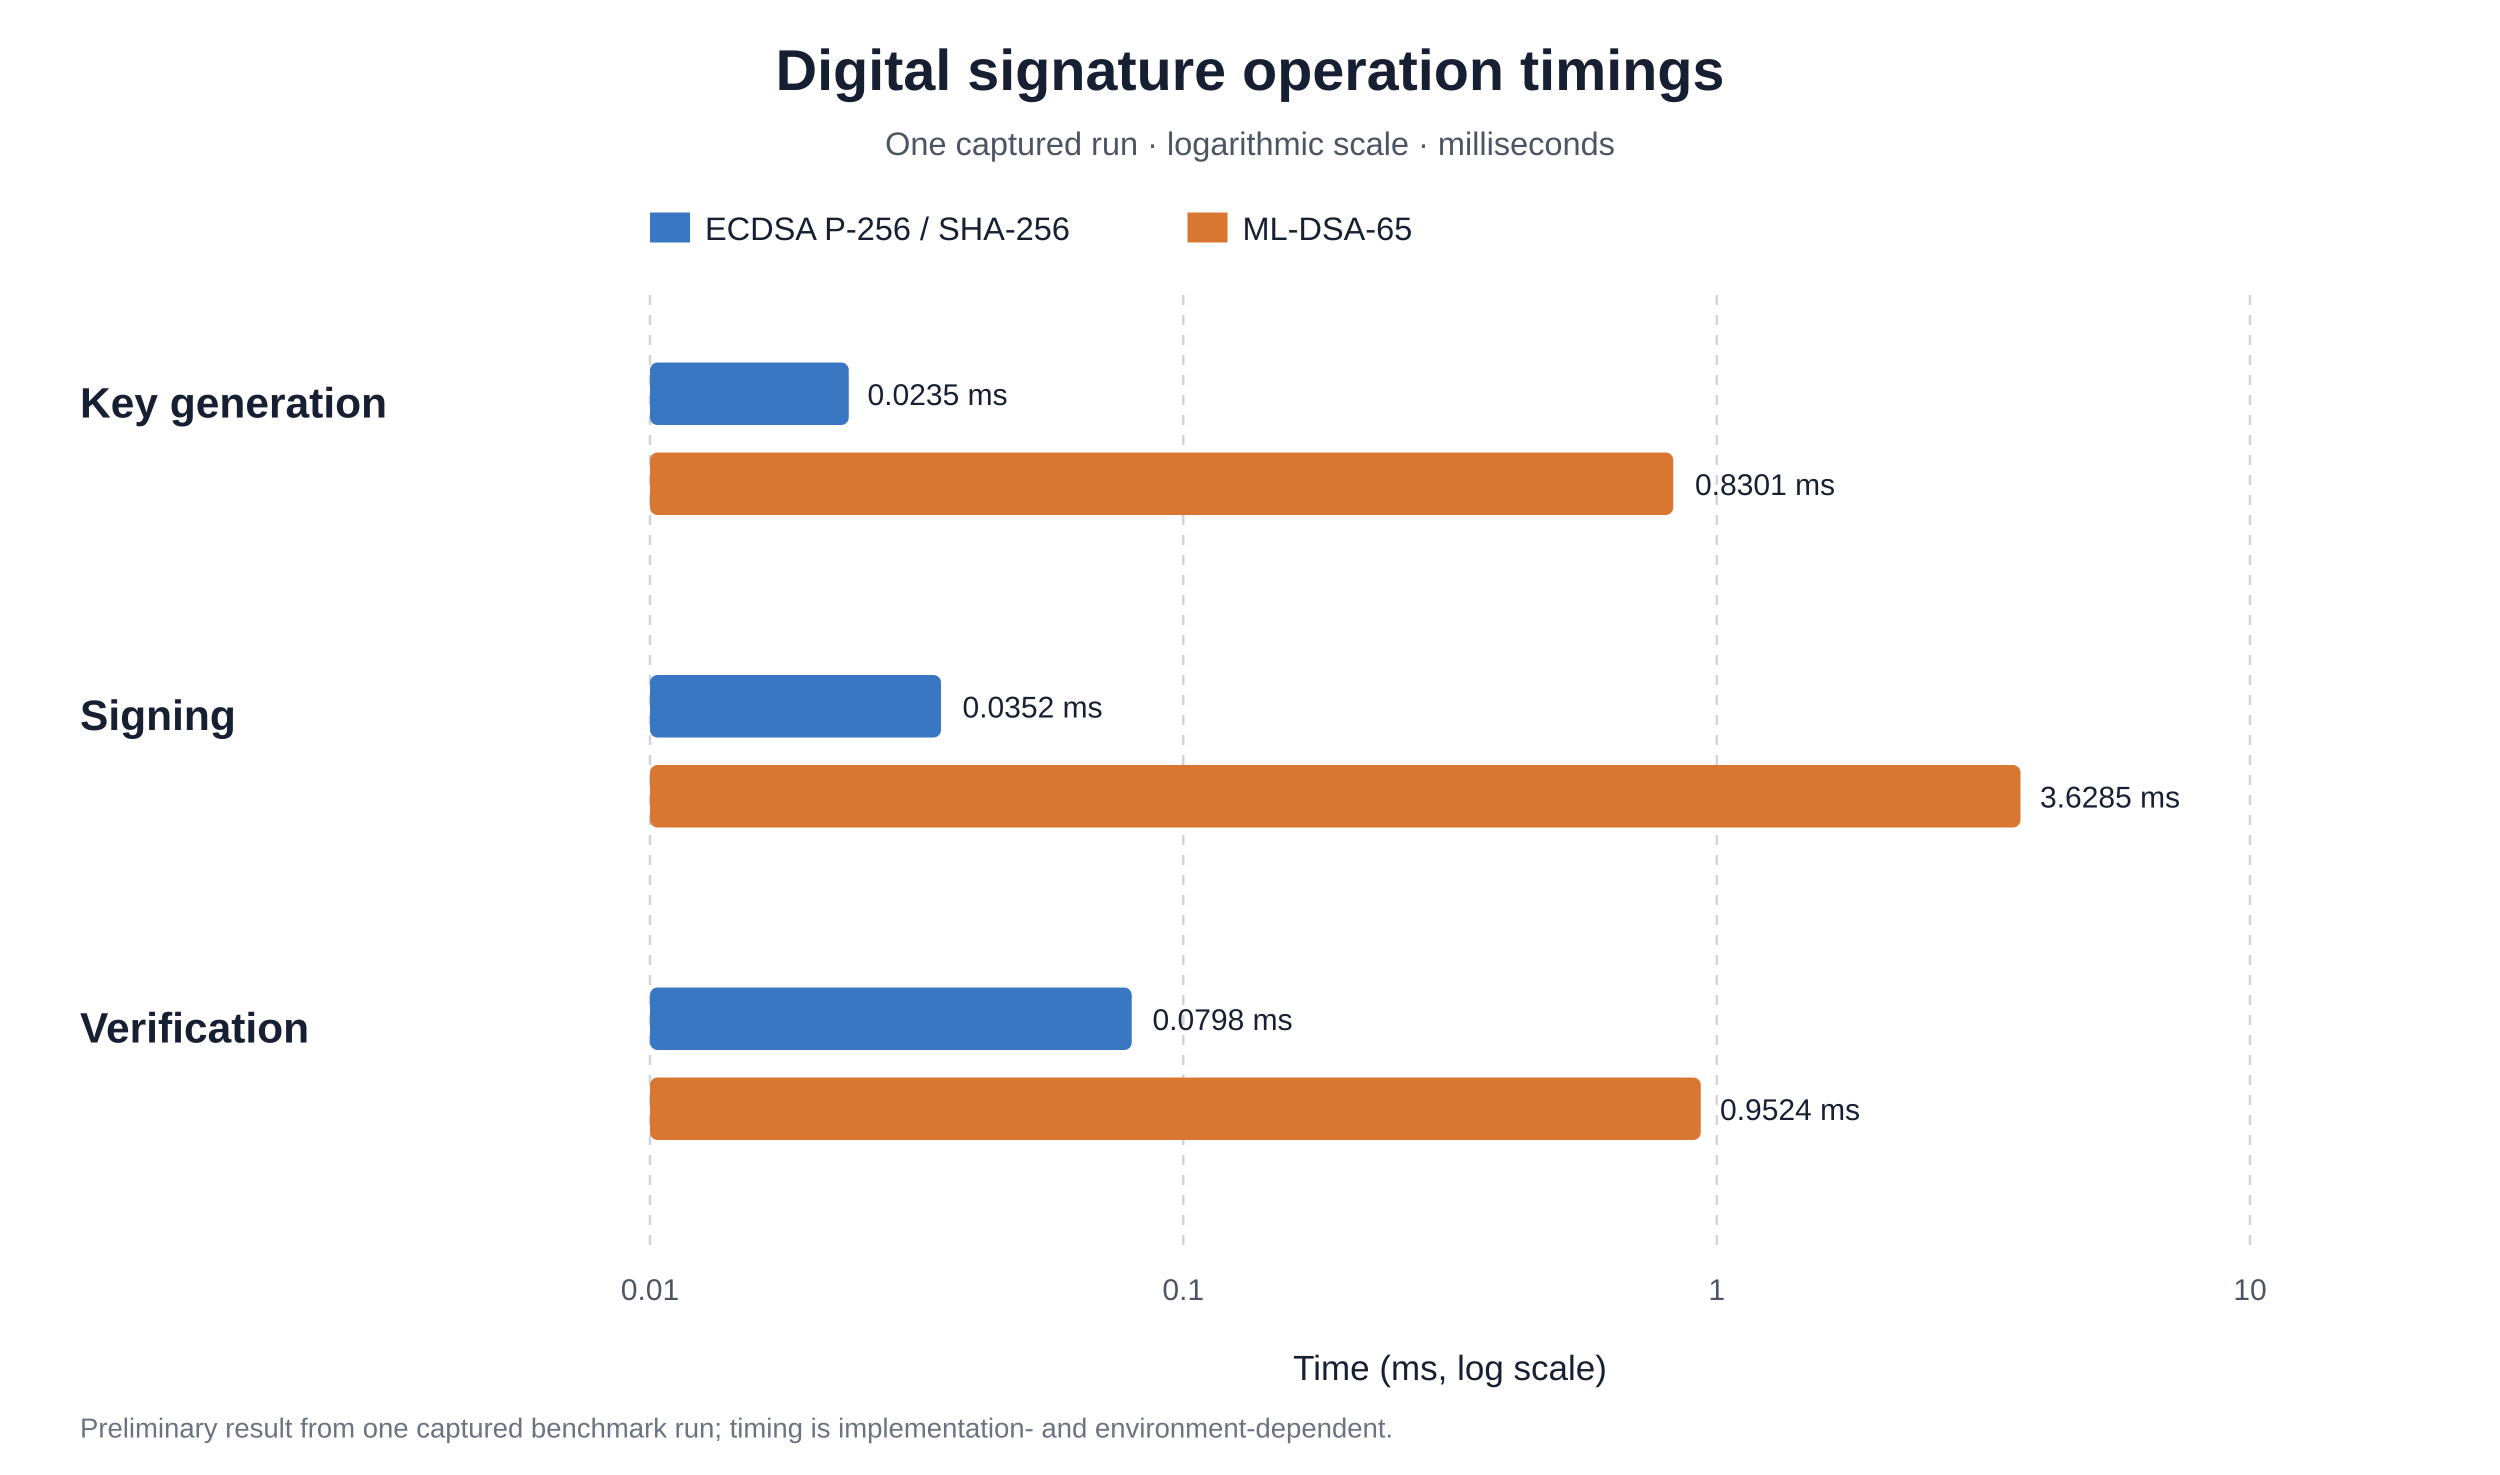
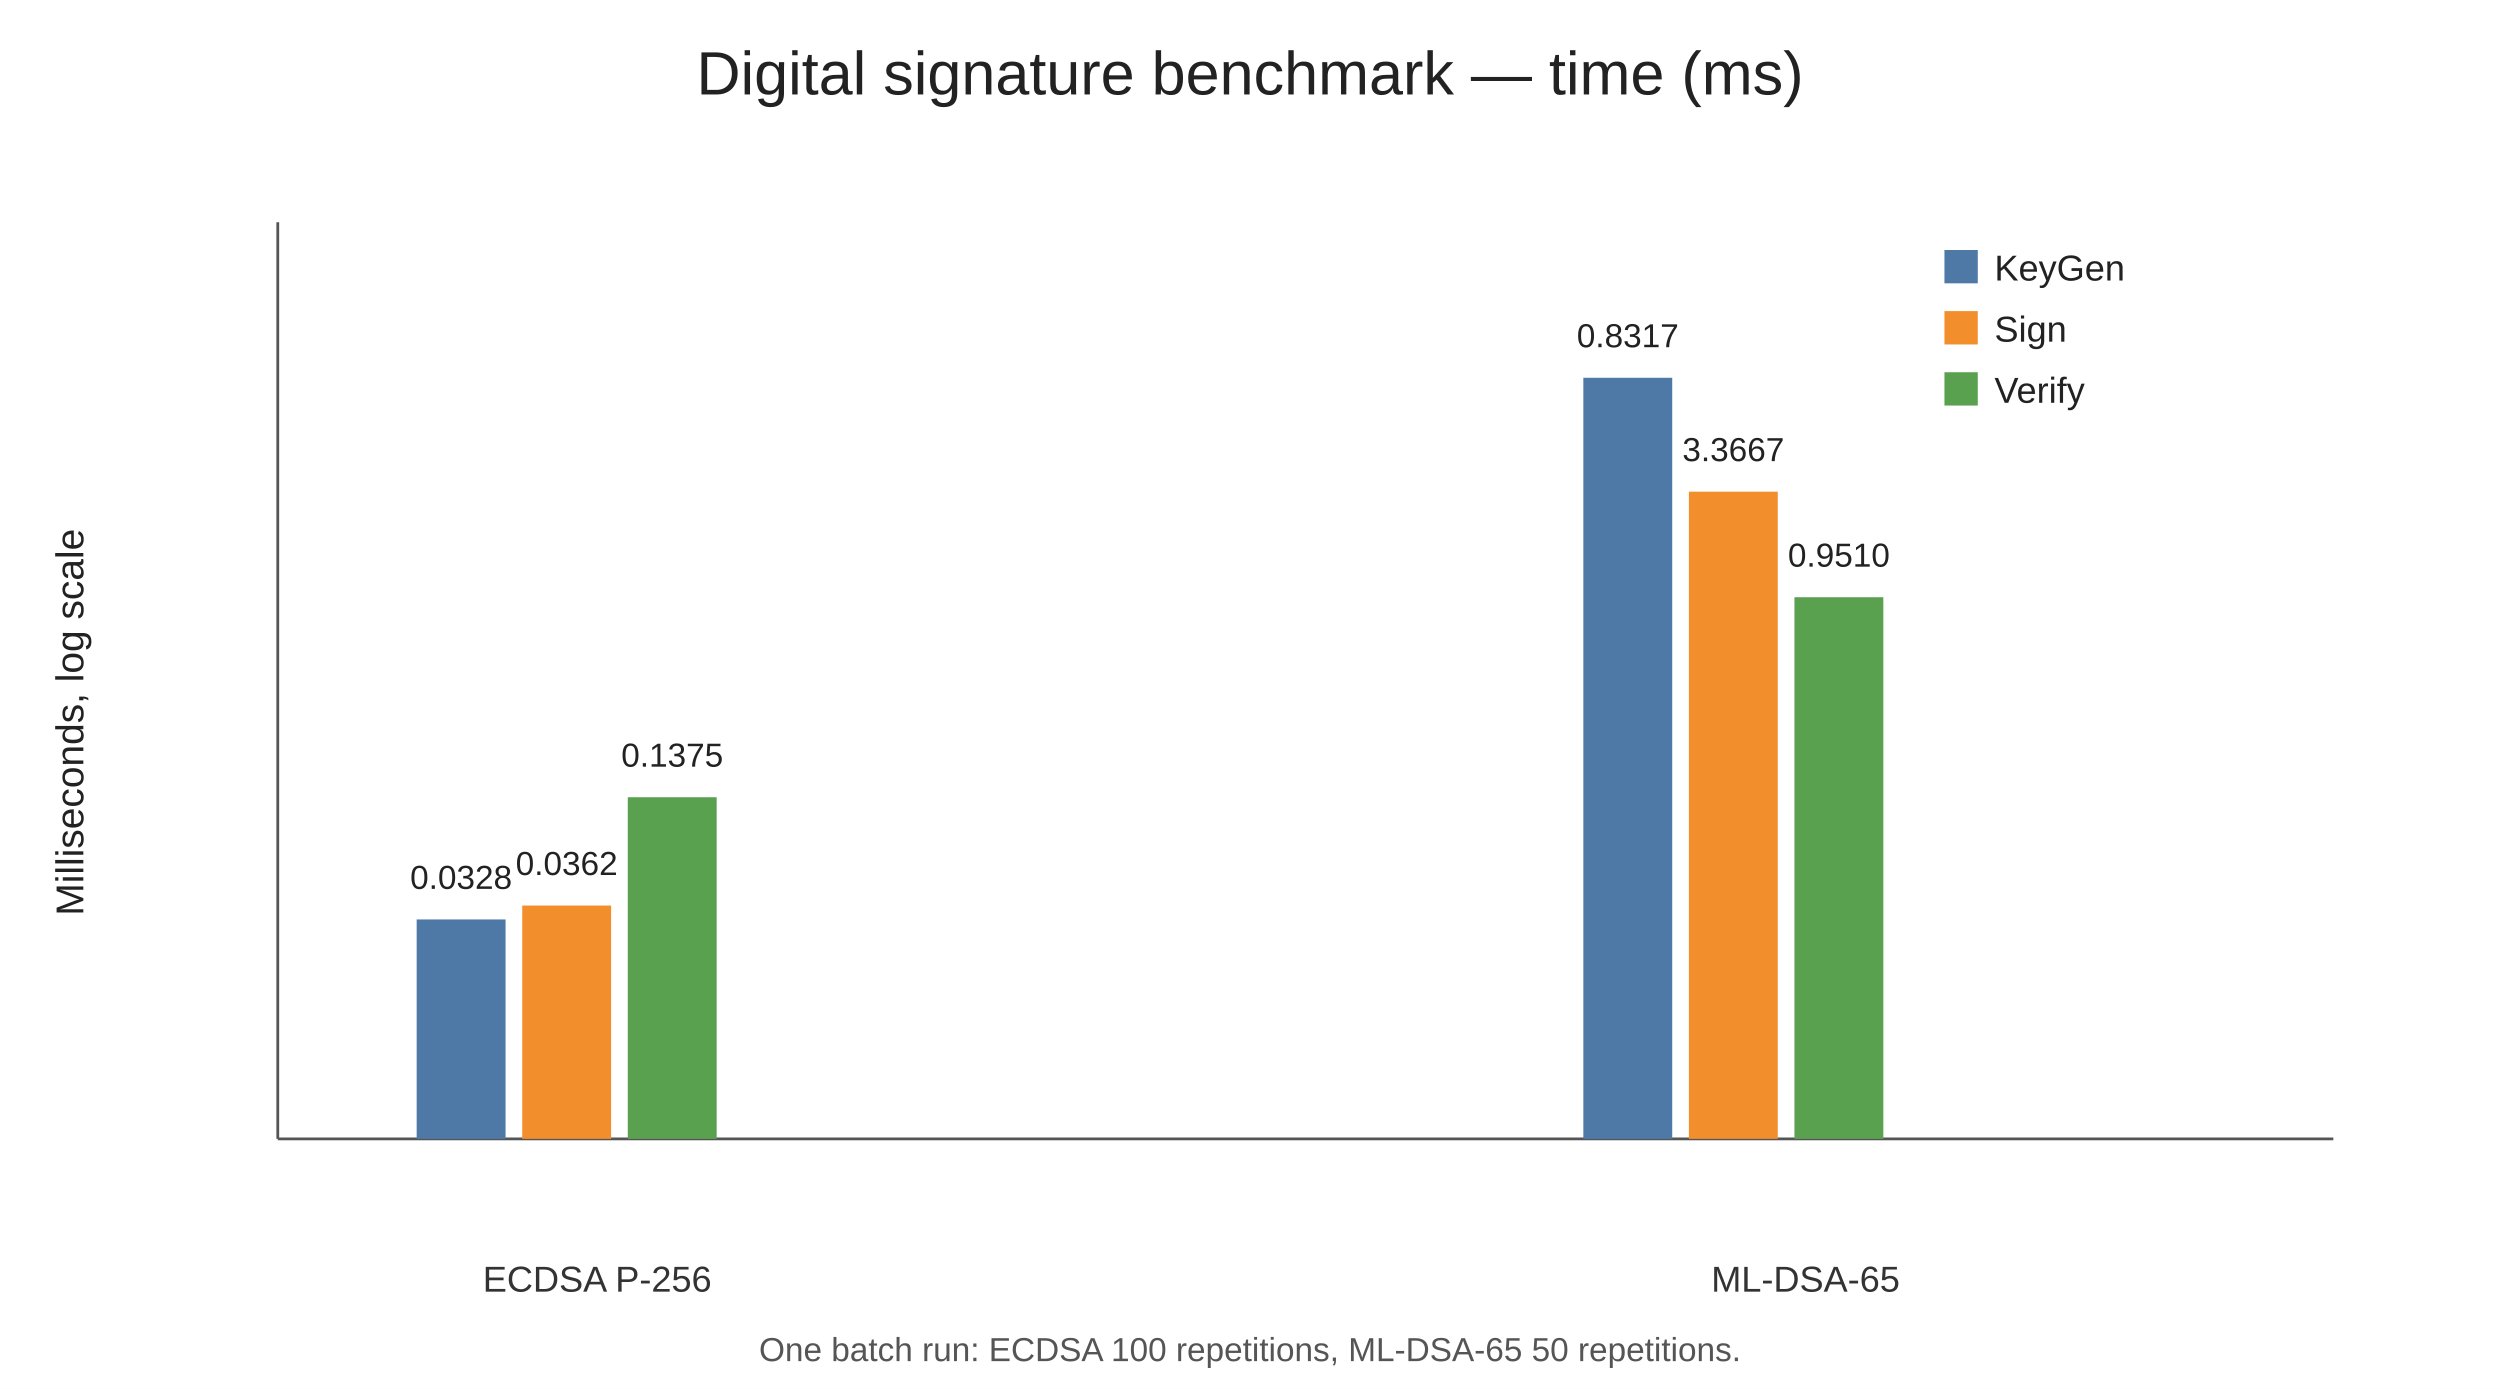
- <svg xmlns="http://www.w3.org/2000/svg" width="1000" height="590" viewBox="0 0 1000 590">
-   <rect width="1000" height="590" fill="#ffffff" />
-   <text x="500" y="36" text-anchor="middle" font-family="Arial,sans-serif" font-size="23" font-weight="bold" fill="#172033">Digital signature operation timings</text>
-   <text x="500" y="62" text-anchor="middle" font-family="Arial,sans-serif" font-size="13" fill="#4b5563">One captured run · logarithmic scale · milliseconds</text>
-   <rect x="260" y="85" width="16" height="12" fill="#3977c3" />
-   <text x="282" y="96" font-family="Arial,sans-serif" font-size="13" fill="#172033">ECDSA P-256 / SHA-256</text>
-   <rect x="475" y="85" width="16" height="12" fill="#d97732" />
-   <text x="497" y="96" font-family="Arial,sans-serif" font-size="13" fill="#172033">ML-DSA-65</text>
-   <line x1="260" y1="118" x2="260" y2="500" stroke="#d1d5db" stroke-dasharray="4 4" />
-   <text x="260" y="520" text-anchor="middle" font-family="Arial,sans-serif" font-size="12" fill="#4b5563">0.01</text>
-   <line x1="473.3" y1="118" x2="473.3" y2="500" stroke="#d1d5db" stroke-dasharray="4 4" />
-   <text x="473.3" y="520" text-anchor="middle" font-family="Arial,sans-serif" font-size="12" fill="#4b5563">0.1</text>
-   <line x1="686.7" y1="118" x2="686.7" y2="500" stroke="#d1d5db" stroke-dasharray="4 4" />
-   <text x="686.7" y="520" text-anchor="middle" font-family="Arial,sans-serif" font-size="12" fill="#4b5563">1</text>
-   <line x1="900" y1="118" x2="900" y2="500" stroke="#d1d5db" stroke-dasharray="4 4" />
-   <text x="900" y="520" text-anchor="middle" font-family="Arial,sans-serif" font-size="12" fill="#4b5563">10</text>
-   <text x="580" y="552" text-anchor="middle" font-family="Arial,sans-serif" font-size="14" fill="#172033">Time (ms, log scale)</text>
-   <text x="32" y="167" font-family="Arial,sans-serif" font-size="17" font-weight="bold" fill="#172033">Key generation</text>
-   <rect x="260" y="145" width="79.5" height="25" rx="3" fill="#3977c3" />
-   <text x="347" y="162" font-family="Arial,sans-serif" font-size="12" fill="#172033">0.0235 ms</text>
-   <rect x="260" y="181" width="409.3" height="25" rx="3" fill="#d97732" />
-   <text x="678" y="198" font-family="Arial,sans-serif" font-size="12" fill="#172033">0.8301 ms</text>
-   <text x="32" y="292" font-family="Arial,sans-serif" font-size="17" font-weight="bold" fill="#172033">Signing</text>
-   <rect x="260" y="270" width="116.4" height="25" rx="3" fill="#3977c3" />
-   <text x="385" y="287" font-family="Arial,sans-serif" font-size="12" fill="#172033">0.0352 ms</text>
-   <rect x="260" y="306" width="548.2" height="25" rx="3" fill="#d97732" />
-   <text x="816" y="323" font-family="Arial,sans-serif" font-size="12" fill="#172033">3.6285 ms</text>
-   <text x="32" y="417" font-family="Arial,sans-serif" font-size="17" font-weight="bold" fill="#172033">Verification</text>
-   <rect x="260" y="395" width="192.7" height="25" rx="3" fill="#3977c3" />
-   <text x="461" y="412" font-family="Arial,sans-serif" font-size="12" fill="#172033">0.0798 ms</text>
-   <rect x="260" y="431" width="420.3" height="25" rx="3" fill="#d97732" />
-   <text x="688" y="448" font-family="Arial,sans-serif" font-size="12" fill="#172033">0.9524 ms</text>
-   <text x="32" y="575" font-family="Arial,sans-serif" font-size="11" fill="#6b7280">Preliminary result from one captured benchmark run; timing is implementation- and environment-dependent.</text>
+ <svg xmlns="http://www.w3.org/2000/svg" width="900" height="500" viewBox="0 0 900 500">
+   <rect width="100%" height="100%" fill="white" />
+   <text x="450" y="34" font-family="Arial" font-size="22" text-anchor="middle" fill="#222">Digital signature benchmark — time (ms)</text>
+   <text x="30" y="260" font-family="Arial" font-size="14" fill="#222" transform="rotate(-90 30 260)" text-anchor="middle">Milliseconds, log scale</text>
+   <line x1="100" y1="410" x2="840" y2="410" stroke="#555" />
+   <line x1="100" y1="80" x2="100" y2="410" stroke="#555" />
+   <g font-family="Arial" font-size="13" fill="#333">
+     <text x="215" y="465" text-anchor="middle">ECDSA P-256</text>
+     <text x="650" y="465" text-anchor="middle">ML-DSA-65</text>
+   </g>
+   <g>
+     <rect x="150" y="331" width="32" height="79" fill="#4e79a7" />
+     <rect x="188" y="326" width="32" height="84" fill="#f28e2b" />
+     <rect x="226" y="287" width="32" height="123" fill="#59a14f" />
+     <rect x="570" y="136" width="32" height="274" fill="#4e79a7" />
+     <rect x="608" y="177" width="32" height="233" fill="#f28e2b" />
+     <rect x="646" y="215" width="32" height="195" fill="#59a14f" />
+   </g>
+   <g font-family="Arial" font-size="12" fill="#222">
+     <text x="166" y="320" text-anchor="middle">0.0328</text>
+     <text x="204" y="315" text-anchor="middle">0.0362</text>
+     <text x="242" y="276" text-anchor="middle">0.1375</text>
+     <text x="586" y="125" text-anchor="middle">0.8317</text>
+     <text x="624" y="166" text-anchor="middle">3.3667</text>
+     <text x="662" y="204" text-anchor="middle">0.9510</text>
+   </g>
+   <g font-family="Arial" font-size="13" fill="#222">
+     <rect x="700" y="90" width="12" height="12" fill="#4e79a7" />
+     <text x="718" y="101">KeyGen</text>
+     <rect x="700" y="112" width="12" height="12" fill="#f28e2b" />
+     <text x="718" y="123">Sign</text>
+     <rect x="700" y="134" width="12" height="12" fill="#59a14f" />
+     <text x="718" y="145">Verify</text>
+   </g>
+   <text x="450" y="490" font-family="Arial" font-size="12" text-anchor="middle" fill="#555">One batch run: ECDSA 100 repetitions, ML-DSA-65 50 repetitions.</text>
</svg>
